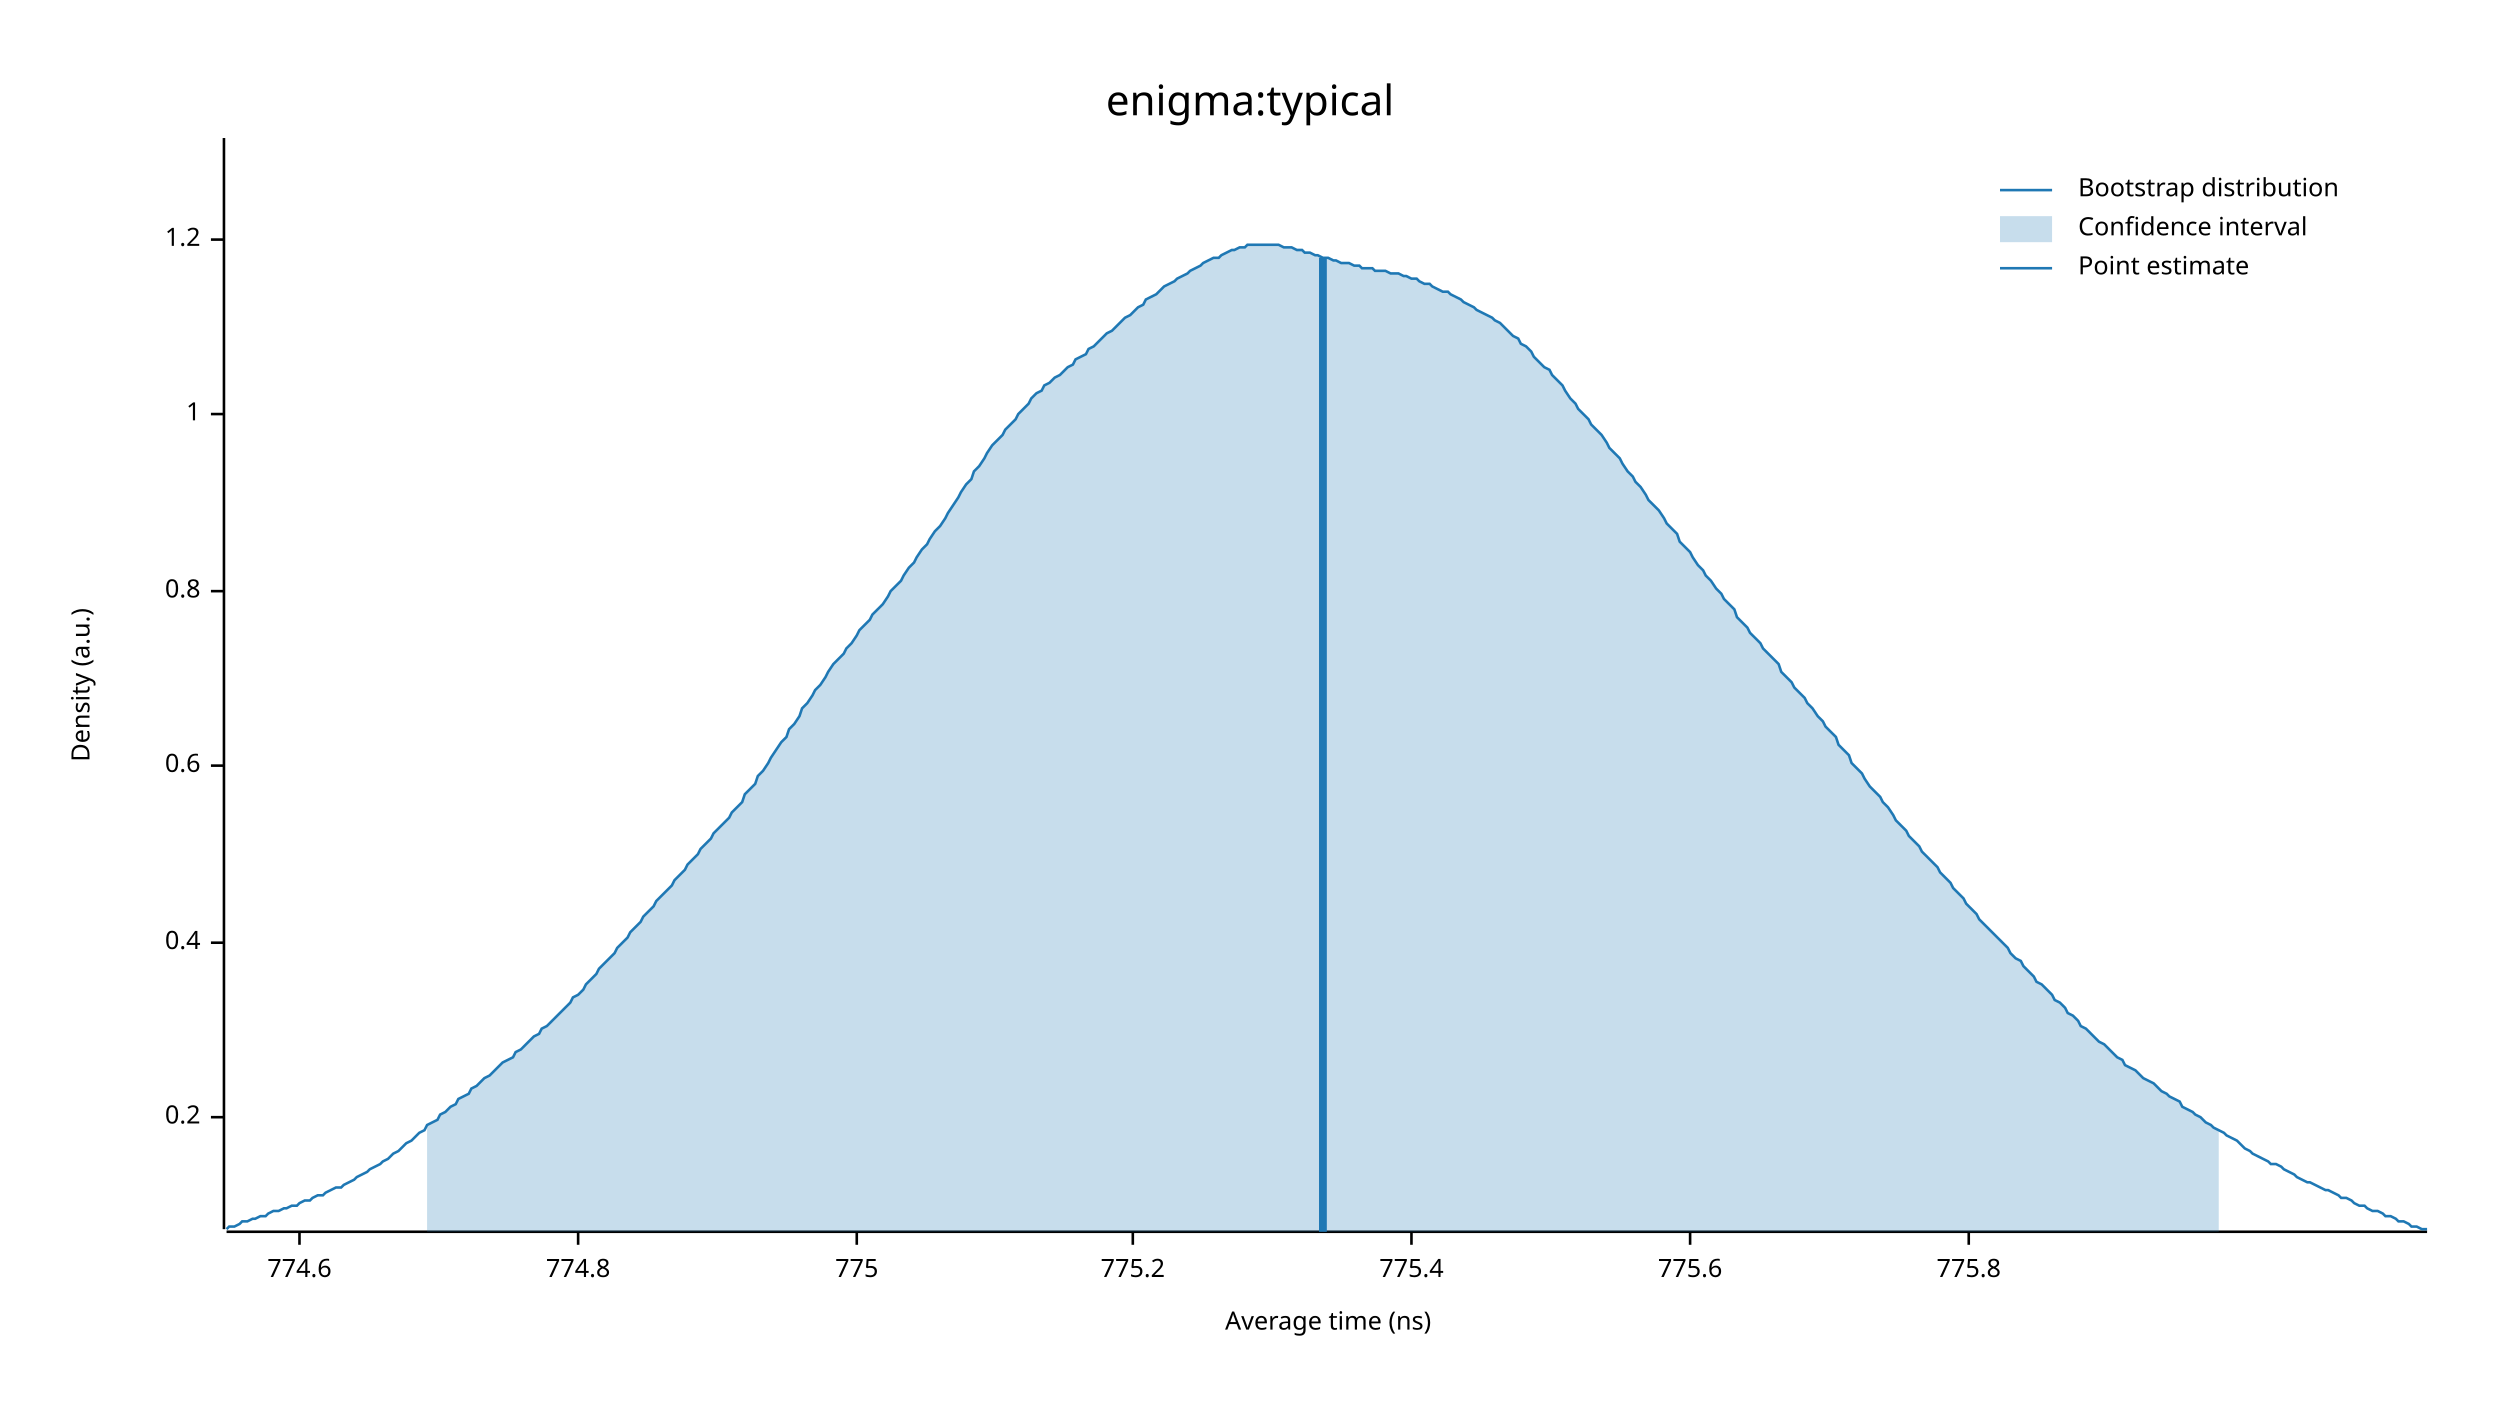
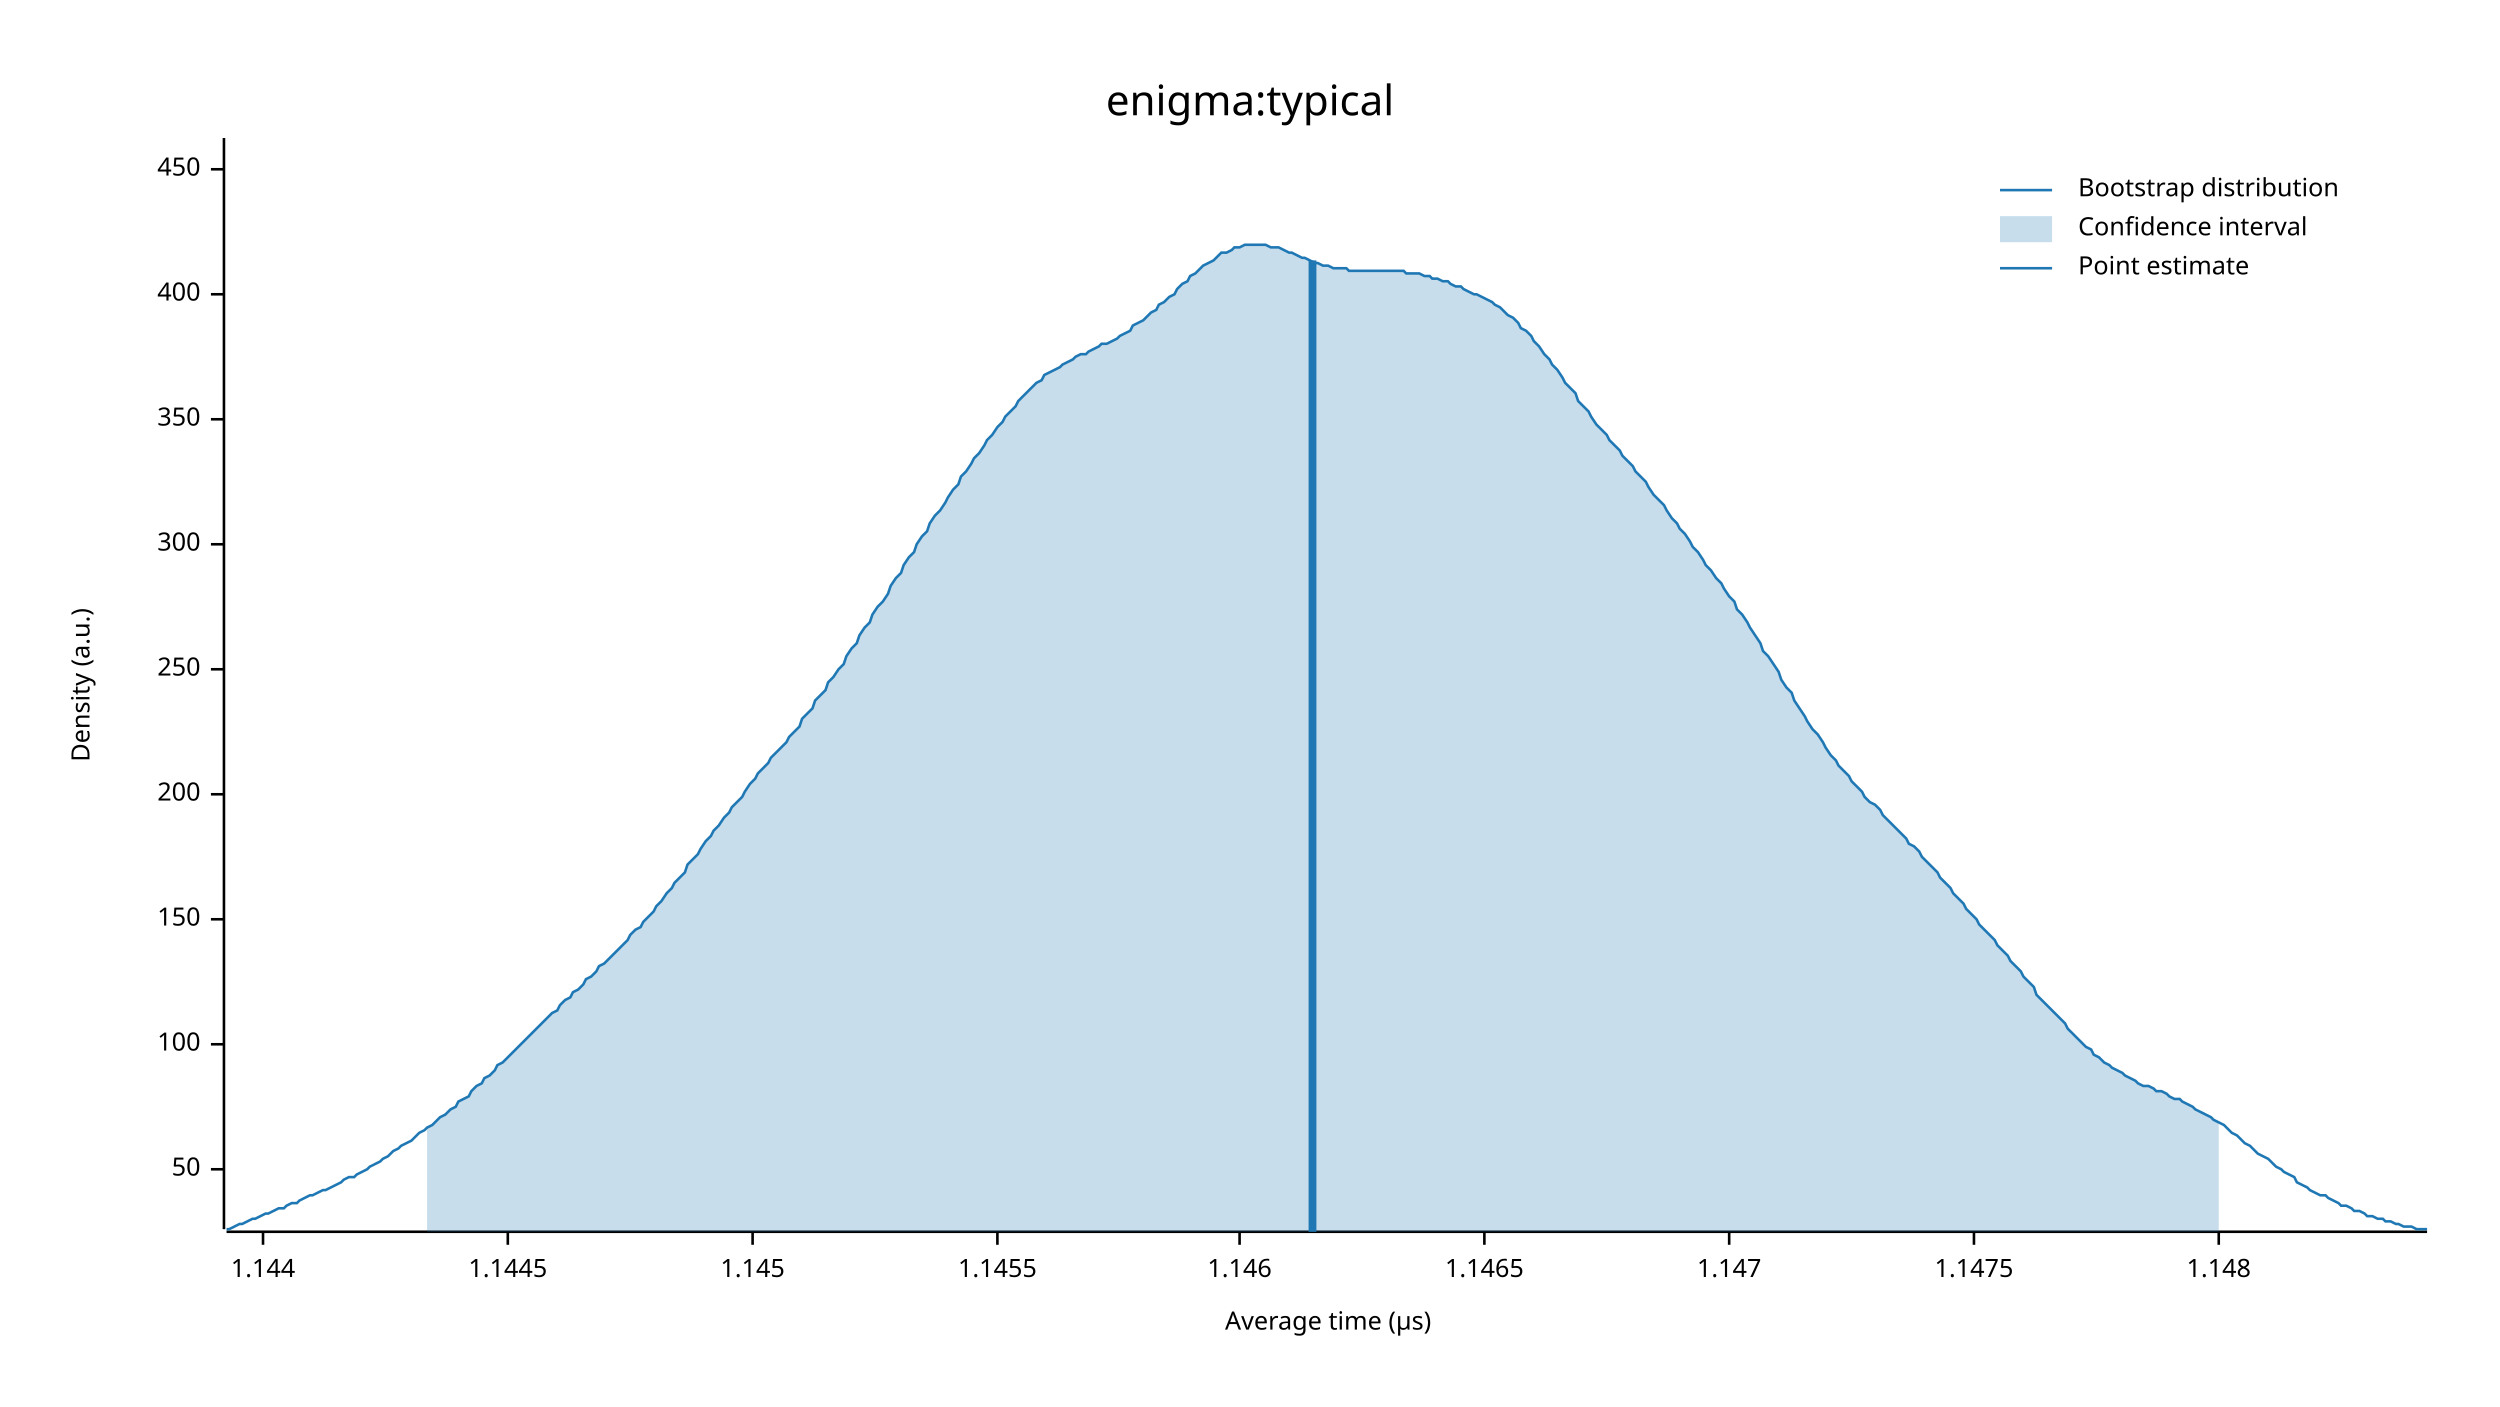
<svg xmlns="http://www.w3.org/2000/svg" width="960" height="540" viewBox="0 0 960 540">
  <text x="480" y="32" dy="0.76em" text-anchor="middle" font-family="sans-serif" font-size="16.129" opacity="1" fill="#000000">
enigma:typical
</text>
  <text x="27" y="263" dy="0.76em" text-anchor="middle" font-family="sans-serif" font-size="9.677" opacity="1" fill="#000000" transform="rotate(270, 27, 263)">
Density (a.u.)
</text>
  <text x="510" y="513" dy="-0.5ex" text-anchor="middle" font-family="sans-serif" font-size="9.677" opacity="1" fill="#000000">
- Average time (ns)
+ Average time (µs)
</text>
  <polyline fill="none" opacity="1" stroke="#000000" stroke-width="1" points="86,53 86,472 " />
-   <text x="77" y="429" dy="0.5ex" text-anchor="end" font-family="sans-serif" font-size="9.677" opacity="1" fill="#000000">
- 0.2
+   <text x="77" y="449" dy="0.5ex" text-anchor="end" font-family="sans-serif" font-size="9.677" opacity="1" fill="#000000">
+ 50
</text>
-   <polyline fill="none" opacity="1" stroke="#000000" stroke-width="1" points="81,429 86,429 " />
-   <text x="77" y="362" dy="0.5ex" text-anchor="end" font-family="sans-serif" font-size="9.677" opacity="1" fill="#000000">
- 0.4
+   <polyline fill="none" opacity="1" stroke="#000000" stroke-width="1" points="81,449 86,449 " />
+   <text x="77" y="401" dy="0.5ex" text-anchor="end" font-family="sans-serif" font-size="9.677" opacity="1" fill="#000000">
+ 100
</text>
-   <polyline fill="none" opacity="1" stroke="#000000" stroke-width="1" points="81,362 86,362 " />
-   <text x="77" y="294" dy="0.5ex" text-anchor="end" font-family="sans-serif" font-size="9.677" opacity="1" fill="#000000">
- 0.6
+   <polyline fill="none" opacity="1" stroke="#000000" stroke-width="1" points="81,401 86,401 " />
+   <text x="77" y="353" dy="0.5ex" text-anchor="end" font-family="sans-serif" font-size="9.677" opacity="1" fill="#000000">
+ 150
</text>
-   <polyline fill="none" opacity="1" stroke="#000000" stroke-width="1" points="81,294 86,294 " />
-   <text x="77" y="227" dy="0.5ex" text-anchor="end" font-family="sans-serif" font-size="9.677" opacity="1" fill="#000000">
- 0.8
+   <polyline fill="none" opacity="1" stroke="#000000" stroke-width="1" points="81,353 86,353 " />
+   <text x="77" y="305" dy="0.5ex" text-anchor="end" font-family="sans-serif" font-size="9.677" opacity="1" fill="#000000">
+ 200
</text>
-   <polyline fill="none" opacity="1" stroke="#000000" stroke-width="1" points="81,227 86,227 " />
-   <text x="77" y="159" dy="0.5ex" text-anchor="end" font-family="sans-serif" font-size="9.677" opacity="1" fill="#000000">
- 1
+   <polyline fill="none" opacity="1" stroke="#000000" stroke-width="1" points="81,305 86,305 " />
+   <text x="77" y="257" dy="0.5ex" text-anchor="end" font-family="sans-serif" font-size="9.677" opacity="1" fill="#000000">
+ 250
</text>
-   <polyline fill="none" opacity="1" stroke="#000000" stroke-width="1" points="81,159 86,159 " />
-   <text x="77" y="92" dy="0.5ex" text-anchor="end" font-family="sans-serif" font-size="9.677" opacity="1" fill="#000000">
- 1.2
+   <polyline fill="none" opacity="1" stroke="#000000" stroke-width="1" points="81,257 86,257 " />
+   <text x="77" y="209" dy="0.5ex" text-anchor="end" font-family="sans-serif" font-size="9.677" opacity="1" fill="#000000">
+ 300
</text>
-   <polyline fill="none" opacity="1" stroke="#000000" stroke-width="1" points="81,92 86,92 " />
+   <polyline fill="none" opacity="1" stroke="#000000" stroke-width="1" points="81,209 86,209 " />
+   <text x="77" y="161" dy="0.5ex" text-anchor="end" font-family="sans-serif" font-size="9.677" opacity="1" fill="#000000">
+ 350
+ </text>
+   <polyline fill="none" opacity="1" stroke="#000000" stroke-width="1" points="81,161 86,161 " />
+   <text x="77" y="113" dy="0.5ex" text-anchor="end" font-family="sans-serif" font-size="9.677" opacity="1" fill="#000000">
+ 400
+ </text>
+   <polyline fill="none" opacity="1" stroke="#000000" stroke-width="1" points="81,113 86,113 " />
+   <text x="77" y="65" dy="0.5ex" text-anchor="end" font-family="sans-serif" font-size="9.677" opacity="1" fill="#000000">
+ 450
+ </text>
+   <polyline fill="none" opacity="1" stroke="#000000" stroke-width="1" points="81,65 86,65 " />
  <polyline fill="none" opacity="1" stroke="#000000" stroke-width="1" points="87,473 932,473 " />
-   <text x="115" y="483" dy="0.76em" text-anchor="middle" font-family="sans-serif" font-size="9.677" opacity="1" fill="#000000">
- 774.6
+   <text x="101" y="483" dy="0.76em" text-anchor="middle" font-family="sans-serif" font-size="9.677" opacity="1" fill="#000000">
+ 1.144
</text>
-   <polyline fill="none" opacity="1" stroke="#000000" stroke-width="1" points="115,473 115,478 " />
-   <text x="222" y="483" dy="0.76em" text-anchor="middle" font-family="sans-serif" font-size="9.677" opacity="1" fill="#000000">
- 774.8
+   <polyline fill="none" opacity="1" stroke="#000000" stroke-width="1" points="101,473 101,478 " />
+   <text x="195" y="483" dy="0.76em" text-anchor="middle" font-family="sans-serif" font-size="9.677" opacity="1" fill="#000000">
+ 1.1445
</text>
-   <polyline fill="none" opacity="1" stroke="#000000" stroke-width="1" points="222,473 222,478 " />
-   <text x="329" y="483" dy="0.76em" text-anchor="middle" font-family="sans-serif" font-size="9.677" opacity="1" fill="#000000">
- 775
+   <polyline fill="none" opacity="1" stroke="#000000" stroke-width="1" points="195,473 195,478 " />
+   <text x="289" y="483" dy="0.76em" text-anchor="middle" font-family="sans-serif" font-size="9.677" opacity="1" fill="#000000">
+ 1.145
</text>
-   <polyline fill="none" opacity="1" stroke="#000000" stroke-width="1" points="329,473 329,478 " />
-   <text x="435" y="483" dy="0.76em" text-anchor="middle" font-family="sans-serif" font-size="9.677" opacity="1" fill="#000000">
- 775.2
+   <polyline fill="none" opacity="1" stroke="#000000" stroke-width="1" points="289,473 289,478 " />
+   <text x="383" y="483" dy="0.76em" text-anchor="middle" font-family="sans-serif" font-size="9.677" opacity="1" fill="#000000">
+ 1.1455
</text>
-   <polyline fill="none" opacity="1" stroke="#000000" stroke-width="1" points="435,473 435,478 " />
-   <text x="542" y="483" dy="0.76em" text-anchor="middle" font-family="sans-serif" font-size="9.677" opacity="1" fill="#000000">
- 775.4
+   <polyline fill="none" opacity="1" stroke="#000000" stroke-width="1" points="383,473 383,478 " />
+   <text x="476" y="483" dy="0.76em" text-anchor="middle" font-family="sans-serif" font-size="9.677" opacity="1" fill="#000000">
+ 1.146
</text>
-   <polyline fill="none" opacity="1" stroke="#000000" stroke-width="1" points="542,473 542,478 " />
-   <text x="649" y="483" dy="0.76em" text-anchor="middle" font-family="sans-serif" font-size="9.677" opacity="1" fill="#000000">
- 775.6
+   <polyline fill="none" opacity="1" stroke="#000000" stroke-width="1" points="476,473 476,478 " />
+   <text x="570" y="483" dy="0.76em" text-anchor="middle" font-family="sans-serif" font-size="9.677" opacity="1" fill="#000000">
+ 1.1465
</text>
-   <polyline fill="none" opacity="1" stroke="#000000" stroke-width="1" points="649,473 649,478 " />
-   <text x="756" y="483" dy="0.76em" text-anchor="middle" font-family="sans-serif" font-size="9.677" opacity="1" fill="#000000">
- 775.8
+   <polyline fill="none" opacity="1" stroke="#000000" stroke-width="1" points="570,473 570,478 " />
+   <text x="664" y="483" dy="0.76em" text-anchor="middle" font-family="sans-serif" font-size="9.677" opacity="1" fill="#000000">
+ 1.147
</text>
-   <polyline fill="none" opacity="1" stroke="#000000" stroke-width="1" points="756,473 756,478 " />
-   <polyline fill="none" opacity="1" stroke="#1F78B4" stroke-width="1" points="87,472 88,471 90,471 92,470 93,469 95,469 97,468 98,468 100,467 102,467 103,466 105,465 107,465 109,464 110,464 112,463 114,463 115,462 117,461 119,461 120,460 122,459 124,459 125,458 127,457 129,456 131,456 132,455 134,454 136,453 137,452 139,451 141,450 142,449 144,448 146,447 147,446 149,445 151,443 153,442 154,441 156,439 158,438 159,437 161,435 163,434 164,432 166,431 168,430 169,428 171,427 173,425 175,424 176,422 178,421 180,420 181,418 183,417 185,415 186,414 188,413 190,411 191,410 193,408 195,407 197,406 198,404 200,403 202,401 203,400 205,398 207,397 208,395 210,394 212,392 214,390 215,389 217,387 219,385 220,383 222,382 224,380 225,378 227,376 229,374 230,372 232,370 234,368 236,366 237,364 239,362 241,360 242,358 244,356 246,354 247,352 249,350 251,348 252,346 254,344 256,342 258,340 259,338 261,336 263,334 264,332 266,330 268,328 269,326 271,324 273,322 274,320 276,318 278,316 280,314 281,312 283,310 285,308 286,305 288,303 290,301 291,298 293,296 295,293 296,291 298,288 300,285 302,283 303,280 305,278 307,275 308,272 310,270 312,267 313,265 315,263 317,260 318,258 320,255 322,253 324,251 325,249 327,247 329,244 330,242 332,240 334,238 335,236 337,234 339,232 341,229 342,227 344,225 346,223 347,221 349,218 351,216 352,214 354,211 356,209 357,207 359,204 361,202 363,199 364,197 366,194 368,191 369,189 371,186 373,184 374,181 376,179 378,176 379,174 381,171 383,169 385,167 386,165 388,163 390,161 391,159 393,157 395,155 396,153 398,151 400,150 401,148 403,147 405,145 407,144 408,143 410,141 412,140 413,138 415,137 417,136 418,134 420,133 422,131 423,130 425,128 427,127 429,125 430,124 432,122 434,121 435,120 437,118 439,117 440,115 442,114 444,113 445,112 447,110 449,109 451,108 452,107 454,106 456,105 457,104 459,103 461,102 462,101 464,100 466,99 468,99 469,98 471,97 473,96 474,96 476,95 478,95 479,94 481,94 483,94 484,94 486,94 488,94 490,94 491,94 493,95 495,95 496,95 498,96 500,96 501,97 503,97 505,98 506,98 508,99 510,99 512,100 513,100 515,101 517,101 518,101 520,102 522,102 523,103 525,103 527,103 528,104 530,104 532,104 534,105 535,105 537,105 539,106 540,106 542,107 544,107 545,108 547,109 549,109 550,110 552,111 554,112 556,112 557,113 559,114 561,115 562,116 564,117 566,118 567,119 569,120 571,121 573,122 574,123 576,124 578,126 579,127 581,129 583,130 584,132 586,133 588,135 589,137 591,139 593,141 595,142 596,144 598,146 600,148 601,150 603,153 605,155 606,157 608,159 610,161 611,163 613,165 615,167 617,170 618,172 620,174 622,176 623,178 625,181 627,183 628,185 630,187 632,190 633,192 635,194 637,196 639,199 640,201 642,203 644,205 645,208 647,210 649,212 650,214 652,217 654,219 655,221 657,223 659,226 661,228 662,230 664,232 666,234 667,237 669,239 671,241 672,243 674,245 676,247 677,249 679,251 681,253 683,255 684,258 686,260 688,262 689,264 691,266 693,268 694,270 696,272 698,275 700,277 701,279 703,281 705,283 706,286 708,288 710,290 711,293 713,295 715,297 716,299 718,302 720,304 722,306 723,308 725,310 727,313 728,315 730,317 732,319 733,321 735,323 737,325 738,327 740,329 742,331 744,333 745,335 747,337 749,339 750,341 752,343 754,345 755,347 757,349 759,351 760,353 762,355 764,357 766,359 767,360 769,362 771,364 772,366 774,368 776,369 777,371 779,373 781,375 782,377 784,378 786,380 788,382 789,384 791,385 793,387 794,389 796,390 798,392 799,394 801,395 803,397 804,398 806,400 808,401 810,403 811,404 813,406 815,407 816,409 818,410 820,411 821,412 823,414 825,415 827,416 828,417 830,419 832,420 833,421 835,422 837,423 838,425 840,426 842,427 843,428 845,429 847,431 849,432 850,433 852,434 854,435 855,436 857,437 859,438 860,439 862,441 864,442 865,443 867,444 869,445 871,446 872,447 874,447 876,448 877,449 879,450 881,451 882,452 884,453 886,454 887,454 889,455 891,456 893,457 894,457 896,458 898,459 899,460 901,460 903,461 904,462 906,463 908,463 909,464 911,465 913,465 915,466 916,467 918,467 920,468 921,469 923,469 925,470 926,471 928,471 930,472 932,472 " />
-   <polygon opacity="0.25" fill="#1F78B4" points="164,432 166,431 168,430 169,428 171,427 173,425 175,424 176,422 178,421 180,420 181,418 183,417 185,415 186,414 188,413 190,411 191,410 193,408 195,407 197,406 198,404 200,403 202,401 203,400 205,398 207,397 208,395 210,394 212,392 214,390 215,389 217,387 219,385 220,383 222,382 224,380 225,378 227,376 229,374 230,372 232,370 234,368 236,366 237,364 239,362 241,360 242,358 244,356 246,354 247,352 249,350 251,348 252,346 254,344 256,342 258,340 259,338 261,336 263,334 264,332 266,330 268,328 269,326 271,324 273,322 274,320 276,318 278,316 280,314 281,312 283,310 285,308 286,305 288,303 290,301 291,298 293,296 295,293 296,291 298,288 300,285 302,283 303,280 305,278 307,275 308,272 310,270 312,267 313,265 315,263 317,260 318,258 320,255 322,253 324,251 325,249 327,247 329,244 330,242 332,240 334,238 335,236 337,234 339,232 341,229 342,227 344,225 346,223 347,221 349,218 351,216 352,214 354,211 356,209 357,207 359,204 361,202 363,199 364,197 366,194 368,191 369,189 371,186 373,184 374,181 376,179 378,176 379,174 381,171 383,169 385,167 386,165 388,163 390,161 391,159 393,157 395,155 396,153 398,151 400,150 401,148 403,147 405,145 407,144 408,143 410,141 412,140 413,138 415,137 417,136 418,134 420,133 422,131 423,130 425,128 427,127 429,125 430,124 432,122 434,121 435,120 437,118 439,117 440,115 442,114 444,113 445,112 447,110 449,109 451,108 452,107 454,106 456,105 457,104 459,103 461,102 462,101 464,100 466,99 468,99 469,98 471,97 473,96 474,96 476,95 478,95 479,94 481,94 483,94 484,94 486,94 488,94 490,94 491,94 493,95 495,95 496,95 498,96 500,96 501,97 503,97 505,98 506,98 508,99 510,99 512,100 513,100 515,101 517,101 518,101 520,102 522,102 523,103 525,103 527,103 528,104 530,104 532,104 534,105 535,105 537,105 539,106 540,106 542,107 544,107 545,108 547,109 549,109 550,110 552,111 554,112 556,112 557,113 559,114 561,115 562,116 564,117 566,118 567,119 569,120 571,121 573,122 574,123 576,124 578,126 579,127 581,129 583,130 584,132 586,133 588,135 589,137 591,139 593,141 595,142 596,144 598,146 600,148 601,150 603,153 605,155 606,157 608,159 610,161 611,163 613,165 615,167 617,170 618,172 620,174 622,176 623,178 625,181 627,183 628,185 630,187 632,190 633,192 635,194 637,196 639,199 640,201 642,203 644,205 645,208 647,210 649,212 650,214 652,217 654,219 655,221 657,223 659,226 661,228 662,230 664,232 666,234 667,237 669,239 671,241 672,243 674,245 676,247 677,249 679,251 681,253 683,255 684,258 686,260 688,262 689,264 691,266 693,268 694,270 696,272 698,275 700,277 701,279 703,281 705,283 706,286 708,288 710,290 711,293 713,295 715,297 716,299 718,302 720,304 722,306 723,308 725,310 727,313 728,315 730,317 732,319 733,321 735,323 737,325 738,327 740,329 742,331 744,333 745,335 747,337 749,339 750,341 752,343 754,345 755,347 757,349 759,351 760,353 762,355 764,357 766,359 767,360 769,362 771,364 772,366 774,368 776,369 777,371 779,373 781,375 782,377 784,378 786,380 788,382 789,384 791,385 793,387 794,389 796,390 798,392 799,394 801,395 803,397 804,398 806,400 808,401 810,403 811,404 813,406 815,407 816,409 818,410 820,411 821,412 823,414 825,415 827,416 828,417 830,419 832,420 833,421 835,422 837,423 838,425 840,426 842,427 843,428 845,429 847,431 849,432 850,433 852,434 852,473 164,473 " />
-   <polyline fill="none" opacity="1" stroke="#1F78B4" stroke-width="3" points="508,473 508,99 " />
+   <polyline fill="none" opacity="1" stroke="#000000" stroke-width="1" points="664,473 664,478 " />
+   <text x="758" y="483" dy="0.76em" text-anchor="middle" font-family="sans-serif" font-size="9.677" opacity="1" fill="#000000">
+ 1.1475
+ </text>
+   <polyline fill="none" opacity="1" stroke="#000000" stroke-width="1" points="758,473 758,478 " />
+   <text x="852" y="483" dy="0.76em" text-anchor="middle" font-family="sans-serif" font-size="9.677" opacity="1" fill="#000000">
+ 1.148
+ </text>
+   <polyline fill="none" opacity="1" stroke="#000000" stroke-width="1" points="852,473 852,478 " />
+   <polyline fill="none" opacity="1" stroke="#1F78B4" stroke-width="1" points="87,472 88,472 90,471 92,470 93,470 95,469 97,468 98,468 100,467 102,466 103,466 105,465 107,464 109,464 110,463 112,462 114,462 115,461 117,460 119,459 120,459 122,458 124,457 125,457 127,456 129,455 131,454 132,453 134,452 136,452 137,451 139,450 141,449 142,448 144,447 146,446 147,445 149,444 151,442 153,441 154,440 156,439 158,438 159,437 161,435 163,434 164,433 166,432 168,430 169,429 171,428 173,426 175,425 176,423 178,422 180,421 181,419 183,417 185,416 186,414 188,413 190,411 191,409 193,408 195,406 197,404 198,403 200,401 202,399 203,398 205,396 207,394 208,393 210,391 212,389 214,388 215,386 217,384 219,383 220,381 222,380 224,378 225,376 227,375 229,373 230,371 232,370 234,368 236,366 237,365 239,363 241,361 242,359 244,357 246,356 247,354 249,352 251,350 252,348 254,346 256,343 258,341 259,339 261,337 263,335 264,332 266,330 268,328 269,326 271,323 273,321 274,319 276,317 278,314 280,312 281,310 283,308 285,306 286,304 288,301 290,299 291,297 293,295 295,293 296,291 298,289 300,287 302,285 303,283 305,281 307,279 308,276 310,274 312,272 313,269 315,267 317,265 318,262 320,260 322,257 324,255 325,252 327,249 329,247 330,244 332,241 334,239 335,236 337,233 339,231 341,228 342,225 344,222 346,220 347,217 349,214 351,212 352,209 354,206 356,204 357,201 359,198 361,196 363,193 364,191 366,188 368,186 369,183 371,181 373,178 374,176 376,174 378,171 379,169 381,167 383,164 385,162 386,160 388,158 390,156 391,154 393,152 395,150 396,149 398,147 400,146 401,144 403,143 405,142 407,141 408,140 410,139 412,138 413,137 415,136 417,136 418,135 420,134 422,133 423,132 425,132 427,131 429,130 430,129 432,128 434,127 435,125 437,124 439,123 440,122 442,120 444,119 445,117 447,116 449,114 451,113 452,111 454,109 456,108 457,106 459,105 461,103 462,102 464,101 466,100 468,98 469,97 471,97 473,96 474,95 476,95 478,94 479,94 481,94 483,94 484,94 486,94 488,95 490,95 491,95 493,96 495,97 496,97 498,98 500,99 501,99 503,100 505,101 506,101 508,102 510,102 512,103 513,103 515,103 517,103 518,104 520,104 522,104 523,104 525,104 527,104 528,104 530,104 532,104 534,104 535,104 537,104 539,104 540,105 542,105 544,105 545,105 547,106 549,106 550,107 552,107 554,108 556,108 557,109 559,110 561,110 562,111 564,112 566,113 567,113 569,114 571,115 573,116 574,117 576,118 578,120 579,121 581,122 583,124 584,126 586,127 588,129 589,131 591,133 593,136 595,138 596,140 598,142 600,145 601,147 603,149 605,151 606,154 608,156 610,158 611,160 613,163 615,165 617,167 618,169 620,171 622,173 623,175 625,177 627,179 628,181 630,183 632,185 633,187 635,190 637,192 639,194 640,196 642,199 644,201 645,203 647,205 649,208 650,210 652,212 654,215 655,217 657,219 659,222 661,224 662,226 664,229 666,231 667,234 669,236 671,239 672,241 674,244 676,247 677,250 679,252 681,255 683,258 684,261 686,264 688,266 689,269 691,272 693,275 694,277 696,280 698,282 700,285 701,287 703,290 705,292 706,294 708,296 710,298 711,300 713,302 715,304 716,306 718,308 720,309 722,311 723,313 725,315 727,317 728,318 730,320 732,322 733,324 735,325 737,327 738,329 740,331 742,333 744,335 745,337 747,339 749,341 750,343 752,345 754,347 755,349 757,351 759,353 760,355 762,357 764,359 766,361 767,363 769,365 771,367 772,369 774,371 776,373 777,375 779,377 781,379 782,382 784,384 786,386 788,388 789,389 791,391 793,393 794,395 796,397 798,399 799,400 801,402 803,403 804,405 806,406 808,408 810,409 811,410 813,411 815,412 816,413 818,414 820,415 821,416 823,417 825,417 827,418 828,419 830,419 832,420 833,421 835,422 837,422 838,423 840,424 842,425 843,426 845,427 847,428 849,429 850,430 852,431 854,432 855,433 857,435 859,436 860,437 862,439 864,440 865,441 867,443 869,444 871,445 872,446 874,448 876,449 877,450 879,451 881,452 882,454 884,455 886,456 887,457 889,458 891,459 893,459 894,460 896,461 898,462 899,463 901,463 903,464 904,465 906,465 908,466 909,467 911,467 913,468 915,468 916,469 918,469 920,470 921,470 923,471 925,471 926,471 928,472 930,472 932,472 " />
+   <polygon opacity="0.25" fill="#1F78B4" points="164,433 166,432 168,430 169,429 171,428 173,426 175,425 176,423 178,422 180,421 181,419 183,417 185,416 186,414 188,413 190,411 191,409 193,408 195,406 197,404 198,403 200,401 202,399 203,398 205,396 207,394 208,393 210,391 212,389 214,388 215,386 217,384 219,383 220,381 222,380 224,378 225,376 227,375 229,373 230,371 232,370 234,368 236,366 237,365 239,363 241,361 242,359 244,357 246,356 247,354 249,352 251,350 252,348 254,346 256,343 258,341 259,339 261,337 263,335 264,332 266,330 268,328 269,326 271,323 273,321 274,319 276,317 278,314 280,312 281,310 283,308 285,306 286,304 288,301 290,299 291,297 293,295 295,293 296,291 298,289 300,287 302,285 303,283 305,281 307,279 308,276 310,274 312,272 313,269 315,267 317,265 318,262 320,260 322,257 324,255 325,252 327,249 329,247 330,244 332,241 334,239 335,236 337,233 339,231 341,228 342,225 344,222 346,220 347,217 349,214 351,212 352,209 354,206 356,204 357,201 359,198 361,196 363,193 364,191 366,188 368,186 369,183 371,181 373,178 374,176 376,174 378,171 379,169 381,167 383,164 385,162 386,160 388,158 390,156 391,154 393,152 395,150 396,149 398,147 400,146 401,144 403,143 405,142 407,141 408,140 410,139 412,138 413,137 415,136 417,136 418,135 420,134 422,133 423,132 425,132 427,131 429,130 430,129 432,128 434,127 435,125 437,124 439,123 440,122 442,120 444,119 445,117 447,116 449,114 451,113 452,111 454,109 456,108 457,106 459,105 461,103 462,102 464,101 466,100 468,98 469,97 471,97 473,96 474,95 476,95 478,94 479,94 481,94 483,94 484,94 486,94 488,95 490,95 491,95 493,96 495,97 496,97 498,98 500,99 501,99 503,100 505,101 506,101 508,102 510,102 512,103 513,103 515,103 517,103 518,104 520,104 522,104 523,104 525,104 527,104 528,104 530,104 532,104 534,104 535,104 537,104 539,104 540,105 542,105 544,105 545,105 547,106 549,106 550,107 552,107 554,108 556,108 557,109 559,110 561,110 562,111 564,112 566,113 567,113 569,114 571,115 573,116 574,117 576,118 578,120 579,121 581,122 583,124 584,126 586,127 588,129 589,131 591,133 593,136 595,138 596,140 598,142 600,145 601,147 603,149 605,151 606,154 608,156 610,158 611,160 613,163 615,165 617,167 618,169 620,171 622,173 623,175 625,177 627,179 628,181 630,183 632,185 633,187 635,190 637,192 639,194 640,196 642,199 644,201 645,203 647,205 649,208 650,210 652,212 654,215 655,217 657,219 659,222 661,224 662,226 664,229 666,231 667,234 669,236 671,239 672,241 674,244 676,247 677,250 679,252 681,255 683,258 684,261 686,264 688,266 689,269 691,272 693,275 694,277 696,280 698,282 700,285 701,287 703,290 705,292 706,294 708,296 710,298 711,300 713,302 715,304 716,306 718,308 720,309 722,311 723,313 725,315 727,317 728,318 730,320 732,322 733,324 735,325 737,327 738,329 740,331 742,333 744,335 745,337 747,339 749,341 750,343 752,345 754,347 755,349 757,351 759,353 760,355 762,357 764,359 766,361 767,363 769,365 771,367 772,369 774,371 776,373 777,375 779,377 781,379 782,382 784,384 786,386 788,388 789,389 791,391 793,393 794,395 796,397 798,399 799,400 801,402 803,403 804,405 806,406 808,408 810,409 811,410 813,411 815,412 816,413 818,414 820,415 821,416 823,417 825,417 827,418 828,419 830,419 832,420 833,421 835,422 837,422 838,423 840,424 842,425 843,426 845,427 847,428 849,429 850,430 852,431 852,473 164,473 " />
+   <polyline fill="none" opacity="1" stroke="#1F78B4" stroke-width="3" points="504,473 504,100 " />
  <text x="798" y="68" dy="0.76em" text-anchor="start" font-family="sans-serif" font-size="9.677" opacity="1" fill="#000000">
Bootstrap distribution
</text>
  <text x="798" y="83" dy="0.76em" text-anchor="start" font-family="sans-serif" font-size="9.677" opacity="1" fill="#000000">
Confidence interval
</text>
  <text x="798" y="98" dy="0.76em" text-anchor="start" font-family="sans-serif" font-size="9.677" opacity="1" fill="#000000">
Point estimate
</text>
  <polyline fill="none" opacity="1" stroke="#1F78B4" stroke-width="1" points="768,73 788,73 " />
  <rect x="768" y="83" width="20" height="10" opacity="0.25" fill="#1F78B4" stroke="none" />
  <polyline fill="none" opacity="1" stroke="#1F78B4" stroke-width="1" points="768,103 788,103 " />
</svg>
